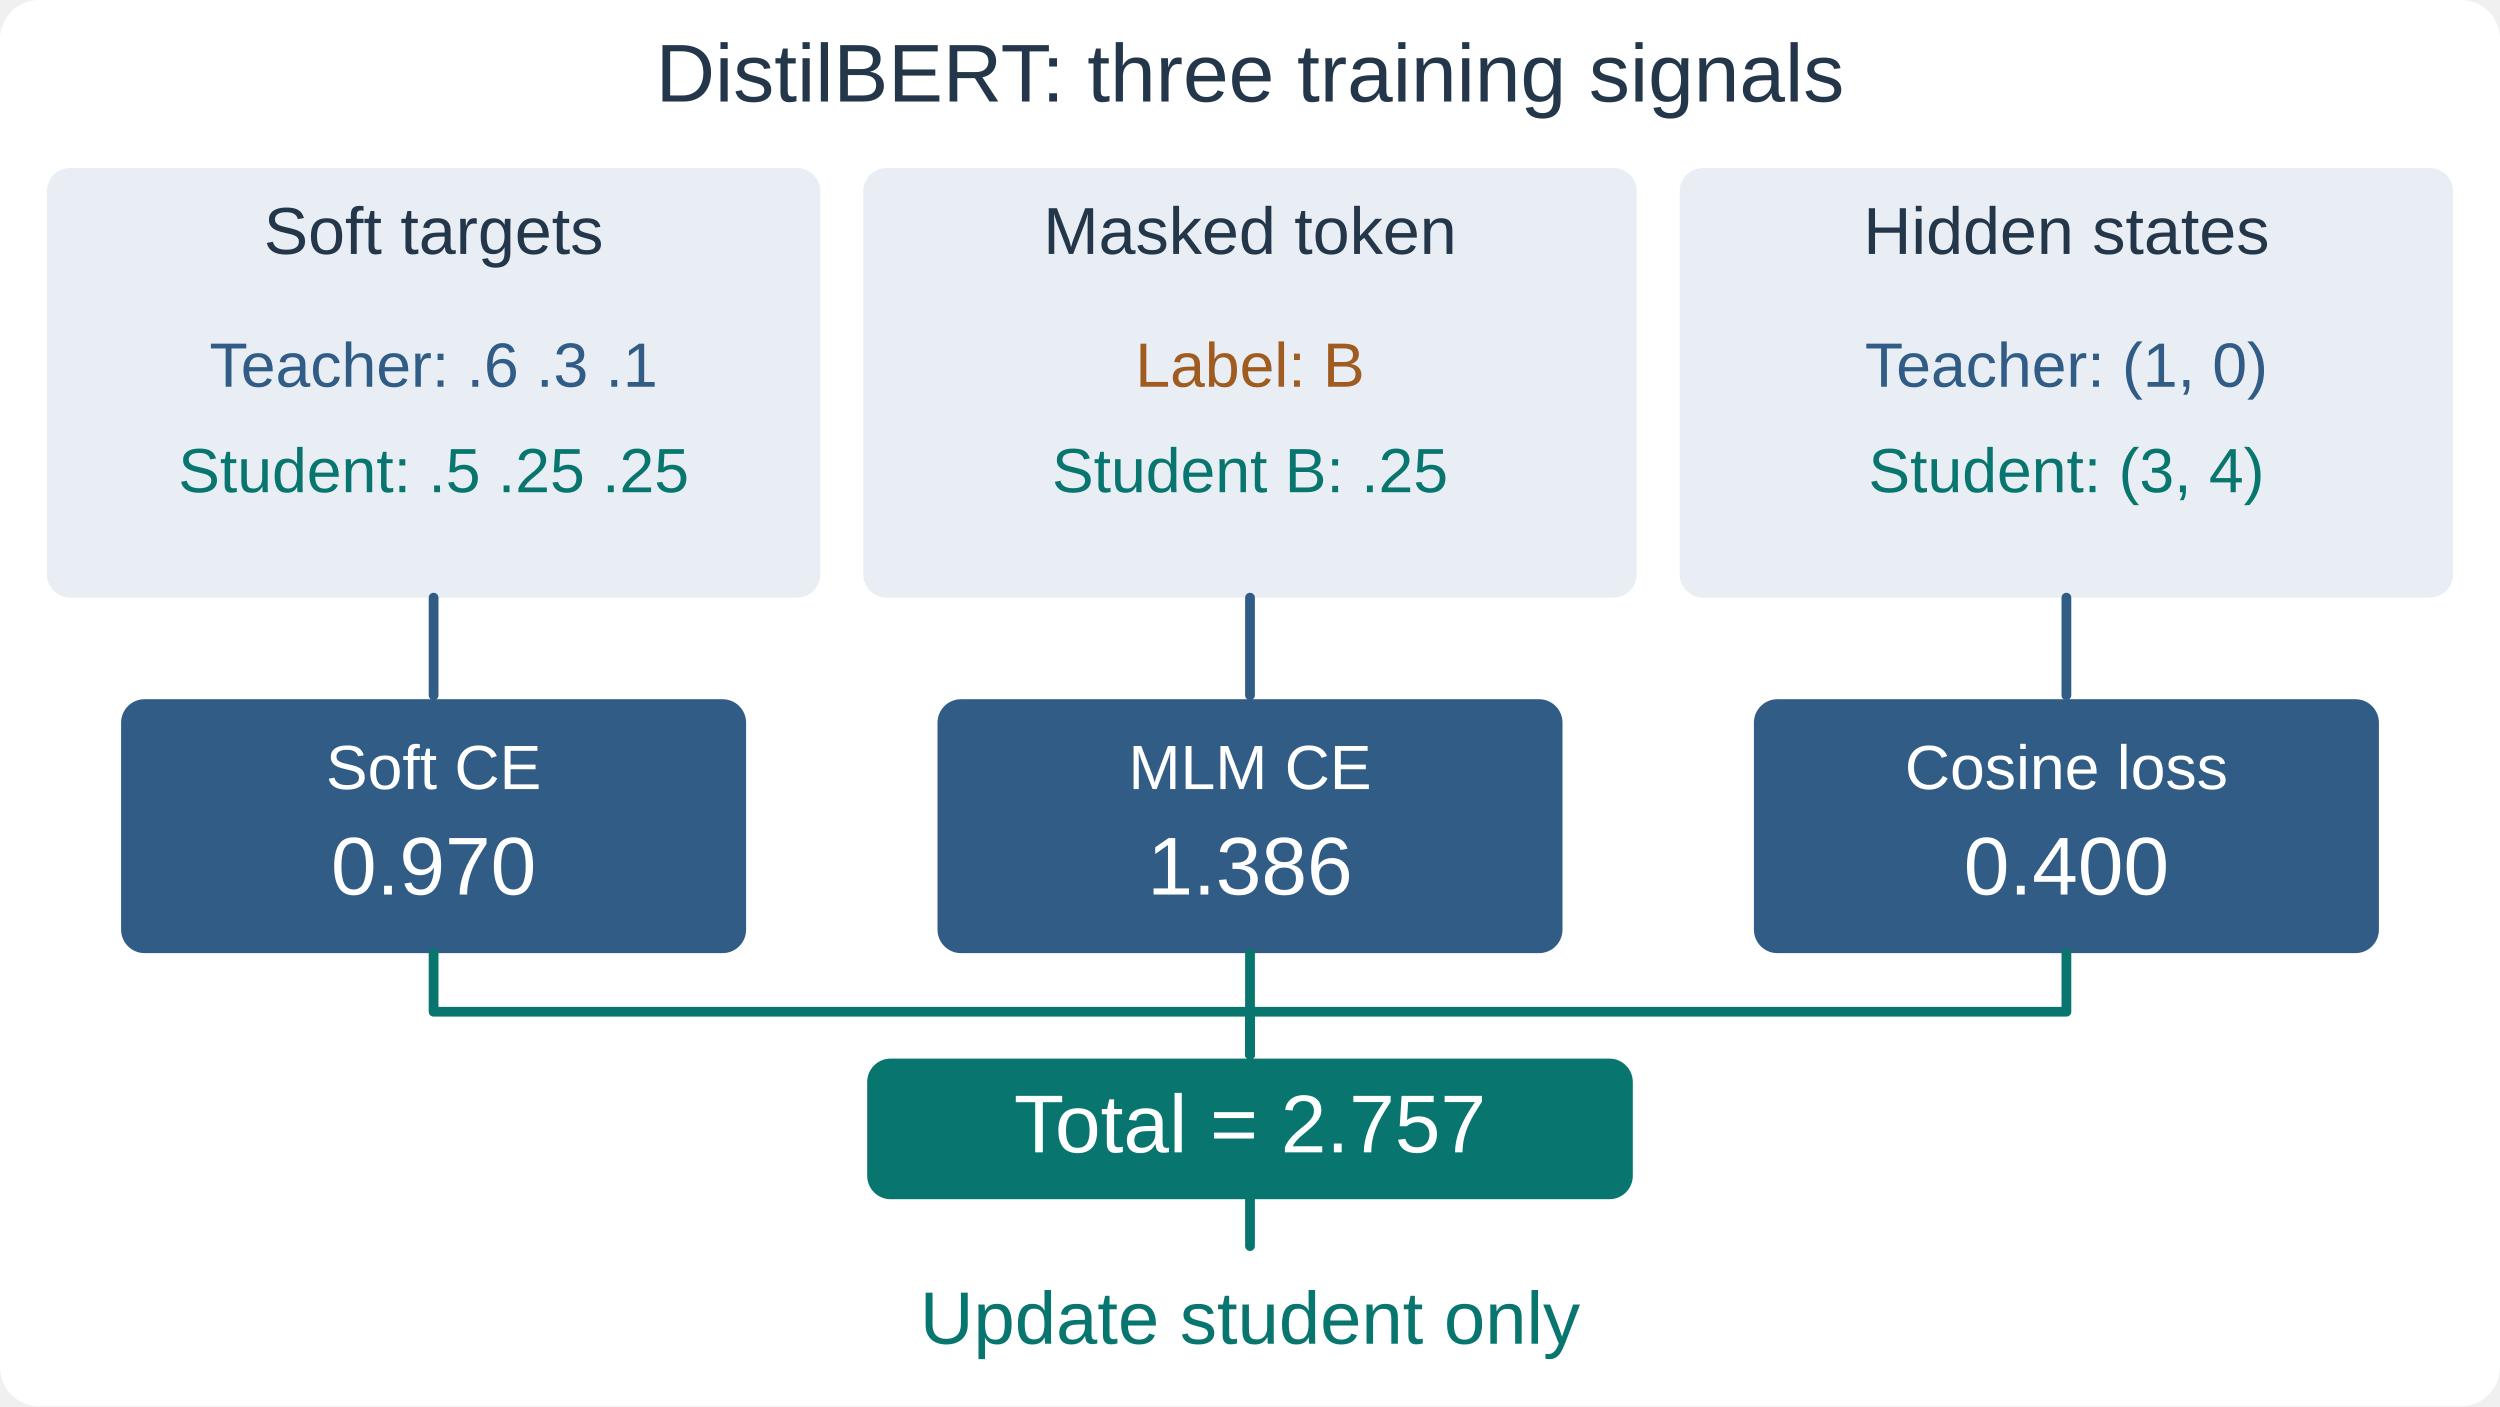
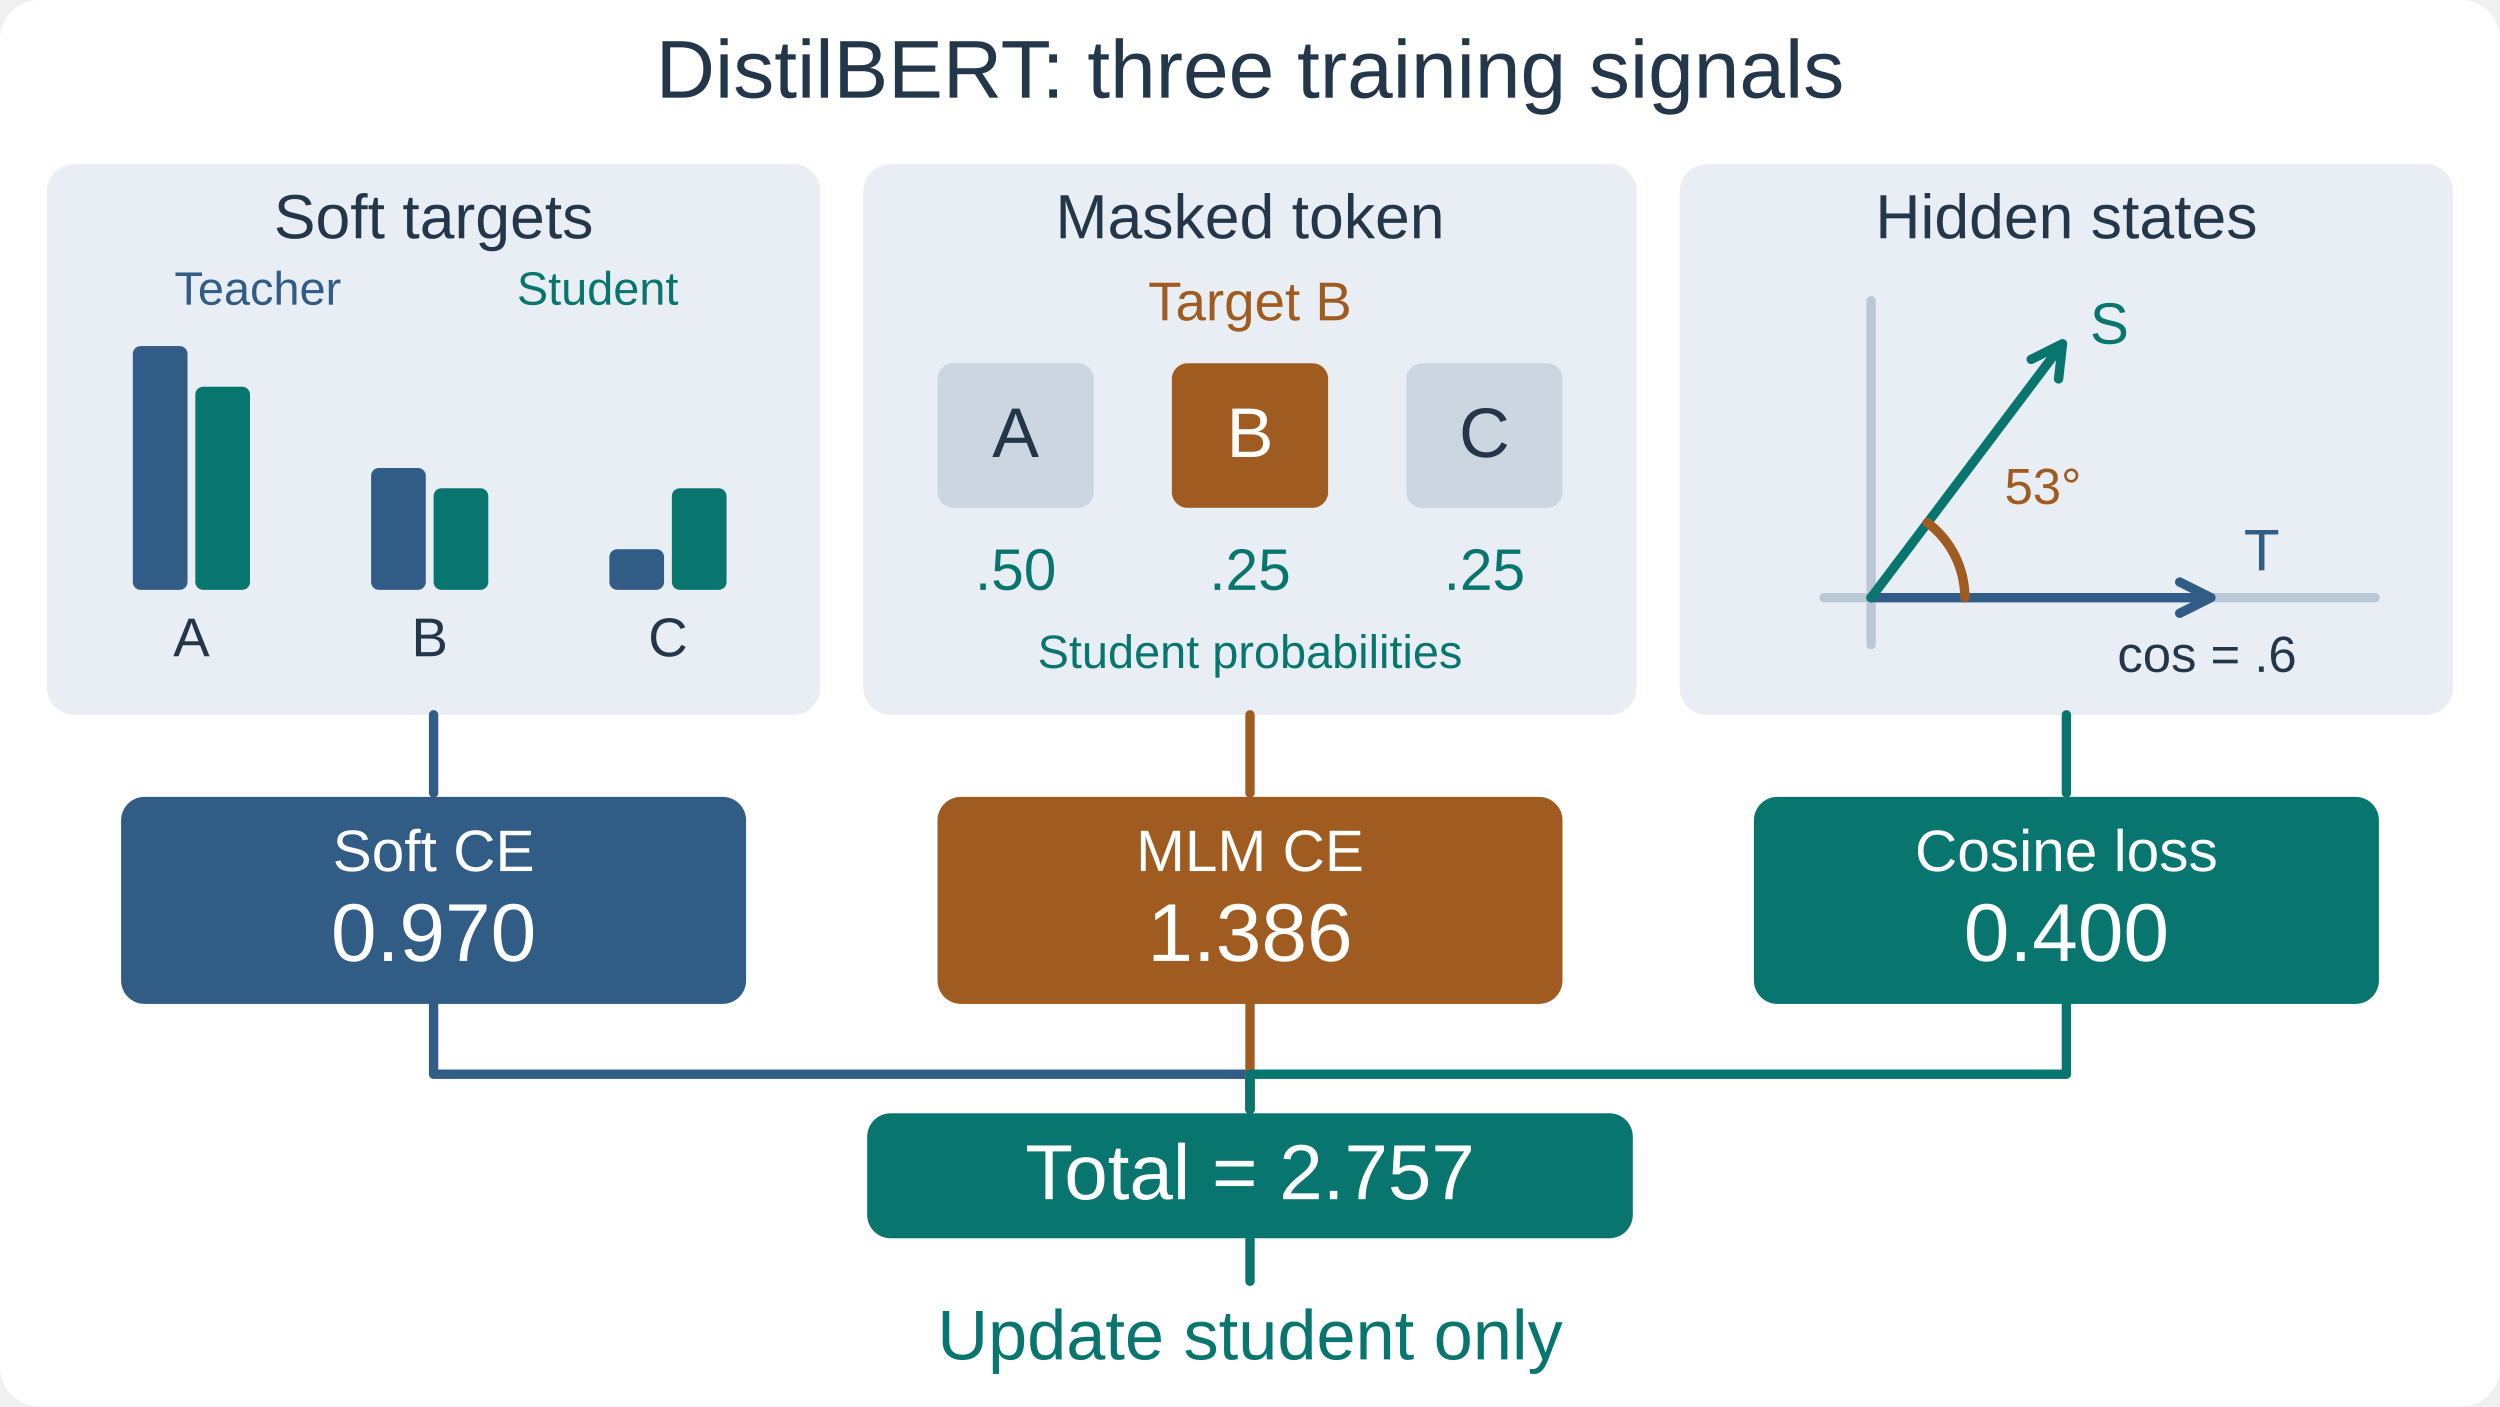
<svg xmlns="http://www.w3.org/2000/svg" viewBox="0 0 640 360" width="640" height="360" role="img" aria-labelledby="title desc">
  <rect width="640" height="360" rx="10" fill="#ffffff" />
  <g font-family="Arial, sans-serif">
-     <text x="320" y="26" font-size="21" fill="#24374a" text-anchor="middle">DistilBERT: three training signals</text>
-     <rect x="12" y="43" width="198" height="110" rx="6" fill="#e8eef4" />
-     <text x="111" y="65" font-size="17" fill="#24374a" text-anchor="middle">Soft targets</text>
-     <text x="111" y="99" font-size="16" fill="#315c85" text-anchor="middle">Teacher: .6 .3 .1</text>
-     <text x="111" y="126" font-size="16" fill="#08766f" text-anchor="middle">Student: .5 .25 .25</text>
-     <path d="M111 153V178" stroke="#315c85" stroke-width="2.5" fill="none" stroke-linecap="round" stroke-linejoin="round" />
-     <rect x="31" y="179" width="160" height="65" rx="6" fill="#315c85" />
-     <text x="111" y="202" font-size="16" fill="#ffffff" text-anchor="middle">Soft CE</text>
-     <text x="111" y="229" font-size="21" fill="#ffffff" text-anchor="middle">0.970</text>
-     <rect x="221" y="43" width="198" height="110" rx="6" fill="#e8eef4" />
-     <text x="320" y="65" font-size="17" fill="#24374a" text-anchor="middle">Masked token</text>
-     <text x="320" y="99" font-size="16" fill="#a05c20" text-anchor="middle">Label: B</text>
-     <text x="320" y="126" font-size="16" fill="#08766f" text-anchor="middle">Student B: .25</text>
-     <path d="M320 153V178" stroke="#315c85" stroke-width="2.5" fill="none" stroke-linecap="round" stroke-linejoin="round" />
-     <rect x="240" y="179" width="160" height="65" rx="6" fill="#315c85" />
-     <text x="320" y="202" font-size="16" fill="#ffffff" text-anchor="middle">MLM CE</text>
-     <text x="320" y="229" font-size="21" fill="#ffffff" text-anchor="middle">1.386</text>
-     <rect x="430" y="43" width="198" height="110" rx="6" fill="#e8eef4" />
-     <text x="529" y="65" font-size="17" fill="#24374a" text-anchor="middle">Hidden states</text>
-     <text x="529" y="99" font-size="16" fill="#315c85" text-anchor="middle">Teacher: (1, 0)</text>
-     <text x="529" y="126" font-size="16" fill="#08766f" text-anchor="middle">Student: (3, 4)</text>
-     <path d="M529 153V178" stroke="#315c85" stroke-width="2.5" fill="none" stroke-linecap="round" stroke-linejoin="round" />
-     <rect x="449" y="179" width="160" height="65" rx="6" fill="#315c85" />
-     <text x="529" y="202" font-size="16" fill="#ffffff" text-anchor="middle">Cosine loss</text>
-     <text x="529" y="229" font-size="21" fill="#ffffff" text-anchor="middle">0.400</text>
-     <path d="M111 244V259H320V270" stroke="#08766f" stroke-width="2.5" fill="none" stroke-linecap="round" stroke-linejoin="round" />
-     <path d="M320 244V259H320V270" stroke="#08766f" stroke-width="2.5" fill="none" stroke-linecap="round" stroke-linejoin="round" />
-     <path d="M529 244V259H320V270" stroke="#08766f" stroke-width="2.5" fill="none" stroke-linecap="round" stroke-linejoin="round" />
-     <rect x="222" y="271" width="196" height="36" rx="6" fill="#08766f" />
-     <text x="320" y="295" font-size="21" fill="#ffffff" text-anchor="middle">Total = 2.757</text>
-     <path d="M320 307V319" stroke="#08766f" stroke-width="2.5" fill="none" stroke-linecap="round" stroke-linejoin="round" />
-     <text x="320" y="344" font-size="19" fill="#08766f" text-anchor="middle">Update student only</text>
+     <text x="320" y="25" fill="#24374a" font-size="21" text-anchor="middle">DistilBERT: three training signals</text>
+     <rect x="12" y="42" width="198" height="141" rx="7" fill="#e8eef4" />
+     <rect x="221" y="42" width="198" height="141" rx="7" fill="#e8eef4" />
+     <rect x="430" y="42" width="198" height="141" rx="7" fill="#e8eef4" />
+     <text x="111" y="61" fill="#24374a" font-size="16" text-anchor="middle">Soft targets</text>
+     <text x="66" y="78" fill="#315c85" font-size="12" text-anchor="middle">Teacher</text>
+     <text x="153" y="78" fill="#08766f" font-size="12" text-anchor="middle">Student</text>
+     <rect x="34" y="88.6" width="14" height="62.4" rx="2" fill="#315c85" />
+     <rect x="50" y="99" width="14" height="52" rx="2" fill="#08766f" />
+     <text x="49" y="168" fill="#24374a" font-size="14" text-anchor="middle">A</text>
+     <rect x="95" y="119.8" width="14" height="31.2" rx="2" fill="#315c85" />
+     <rect x="111" y="125" width="14" height="26" rx="2" fill="#08766f" />
+     <text x="110" y="168" fill="#24374a" font-size="14" text-anchor="middle">B</text>
+     <rect x="156" y="140.6" width="14" height="10.4" rx="2" fill="#315c85" />
+     <rect x="172" y="125" width="14" height="26" rx="2" fill="#08766f" />
+     <text x="171" y="168" fill="#24374a" font-size="14" text-anchor="middle">C</text>
+     <text x="320" y="61" fill="#24374a" font-size="16" text-anchor="middle">Masked token</text>
+     <text x="320" y="82" fill="#a05c20" font-size="14" text-anchor="middle">Target B</text>
+     <rect x="240" y="93" width="40" height="37" rx="4" fill="#cbd6e1" />
+     <text x="260" y="117" fill="#24374a" font-size="18" text-anchor="middle">A</text>
+     <text x="260" y="151" fill="#08766f" font-size="15" text-anchor="middle">.50</text>
+     <rect x="300" y="93" width="40" height="37" rx="4" fill="#a05c20" />
+     <text x="320" y="117" fill="#fff" font-size="18" text-anchor="middle">B</text>
+     <text x="320" y="151" fill="#08766f" font-size="15" text-anchor="middle">.25</text>
+     <rect x="360" y="93" width="40" height="37" rx="4" fill="#cbd6e1" />
+     <text x="380" y="117" fill="#24374a" font-size="18" text-anchor="middle">C</text>
+     <text x="380" y="151" fill="#08766f" font-size="15" text-anchor="middle">.25</text>
+     <text x="320" y="171" fill="#08766f" font-size="12" text-anchor="middle">Student probabilities</text>
+     <text x="529" y="61" fill="#24374a" font-size="16" text-anchor="middle">Hidden states</text>
+     <path d="M467 153H608M479 165V77" fill="none" stroke="#bac8d6" stroke-width="2.4" stroke-linejoin="round" stroke-linecap="round" />
+     <path d="M479 153H566m-8 -4 8 4-8 4" fill="none" stroke="#315c85" stroke-width="2.4" stroke-linejoin="round" stroke-linecap="round" />
+     <path d="M479 153L528 88m-8 4 8 -4-1 9" fill="none" stroke="#08766f" stroke-width="2.4" stroke-linejoin="round" stroke-linecap="round" />
+     <path d="M503 153A24 24 0 0 0 493.4 133.8" fill="none" stroke="#a05c20" stroke-width="2.4" stroke-linejoin="round" stroke-linecap="round" />
+     <text x="579" y="146" fill="#315c85" font-size="15" text-anchor="middle">T</text>
+     <text x="540" y="88" fill="#08766f" font-size="15" text-anchor="middle">S</text>
+     <text x="523" y="129" fill="#a05c20" font-size="13" text-anchor="middle">53°</text>
+     <text x="565" y="172" fill="#24374a" font-size="13" text-anchor="middle">cos = .6</text>
+     <path d="M111 183V203" fill="none" stroke="#315c85" stroke-width="2.4" stroke-linejoin="round" stroke-linecap="round" />
+     <rect x="31" y="204" width="160" height="53" rx="6" fill="#315c85" />
+     <text x="111" y="223" fill="#fff" font-size="15" text-anchor="middle">Soft CE</text>
+     <text x="111" y="246" fill="#fff" font-size="21" text-anchor="middle">0.970</text>
+     <path d="M320 183V203" fill="none" stroke="#a05c20" stroke-width="2.4" stroke-linejoin="round" stroke-linecap="round" />
+     <rect x="240" y="204" width="160" height="53" rx="6" fill="#a05c20" />
+     <text x="320" y="223" fill="#fff" font-size="15" text-anchor="middle">MLM CE</text>
+     <text x="320" y="246" fill="#fff" font-size="21" text-anchor="middle">1.386</text>
+     <path d="M529 183V203" fill="none" stroke="#08766f" stroke-width="2.4" stroke-linejoin="round" stroke-linecap="round" />
+     <rect x="449" y="204" width="160" height="53" rx="6" fill="#08766f" />
+     <text x="529" y="223" fill="#fff" font-size="15" text-anchor="middle">Cosine loss</text>
+     <text x="529" y="246" fill="#fff" font-size="21" text-anchor="middle">0.400</text>
+     <path d="M111 257V275H320V284" fill="none" stroke="#315c85" stroke-width="2.4" stroke-linejoin="round" stroke-linecap="round" />
+     <path d="M320 257V275H320V284" fill="none" stroke="#a05c20" stroke-width="2.4" stroke-linejoin="round" stroke-linecap="round" />
+     <path d="M529 257V275H320V284" fill="none" stroke="#08766f" stroke-width="2.4" stroke-linejoin="round" stroke-linecap="round" />
+     <rect x="222" y="285" width="196" height="32" rx="6" fill="#08766f" />
+     <text x="320" y="307" fill="#fff" font-size="20" text-anchor="middle">Total = 2.757</text>
+     <path d="M320 317V328" fill="none" stroke="#08766f" stroke-width="2.4" stroke-linejoin="round" stroke-linecap="round" />
+     <text x="320" y="348" fill="#08766f" font-size="18" text-anchor="middle">Update student only</text>
  </g>
</svg>
